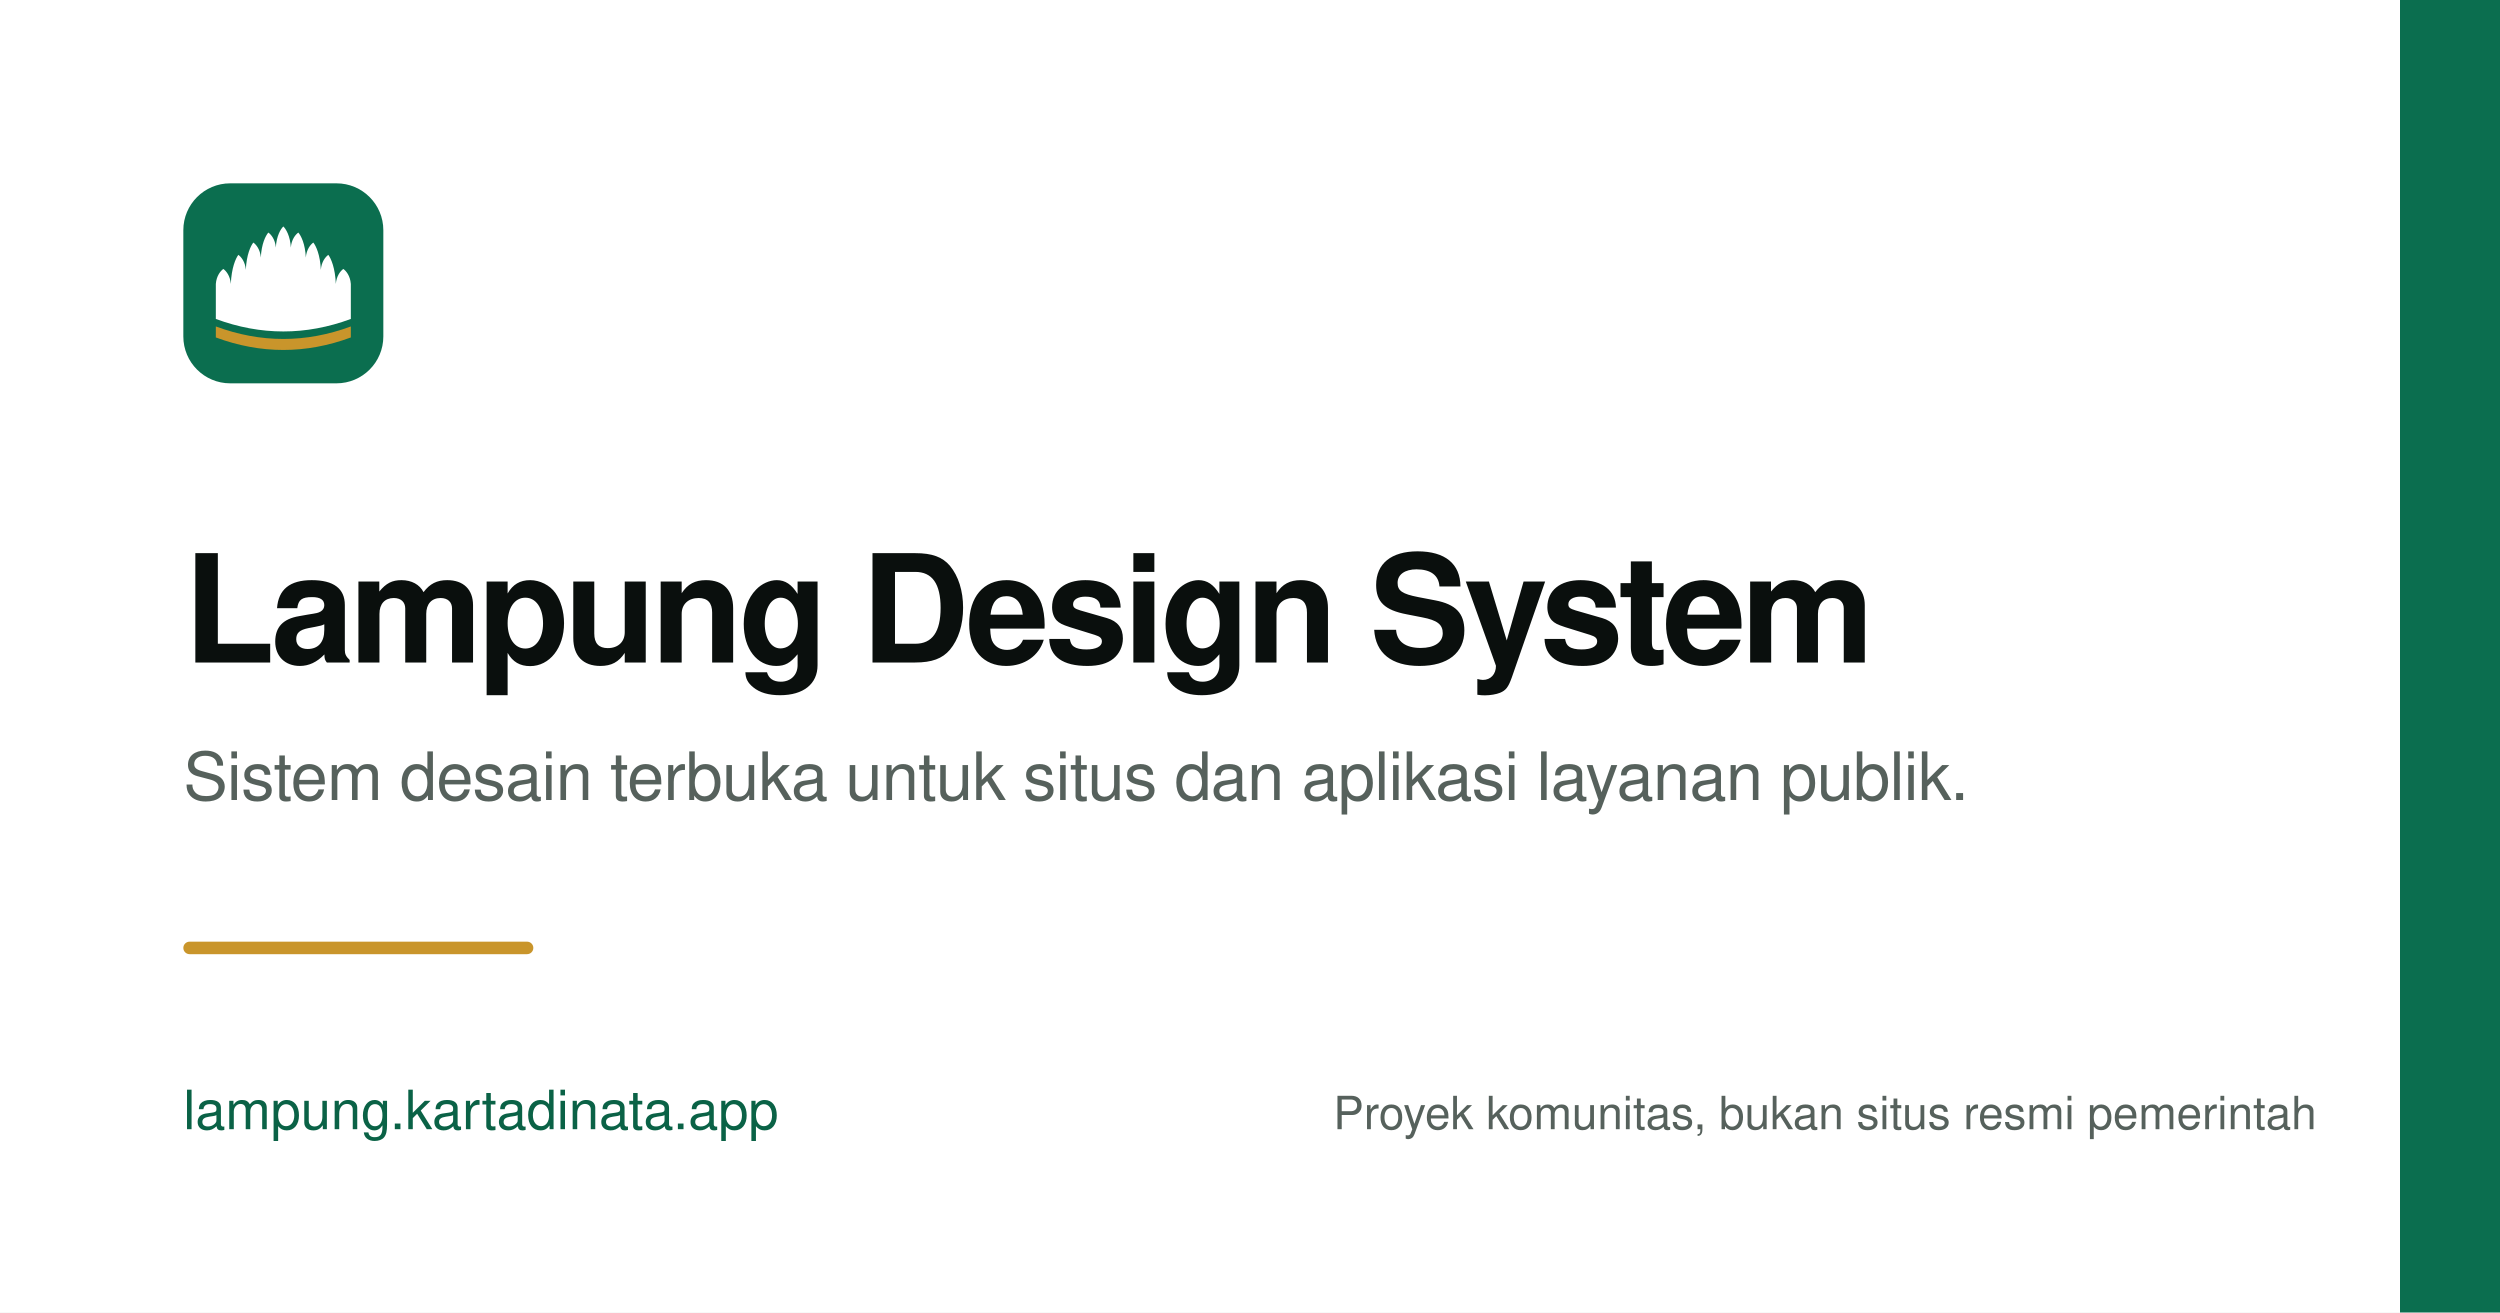
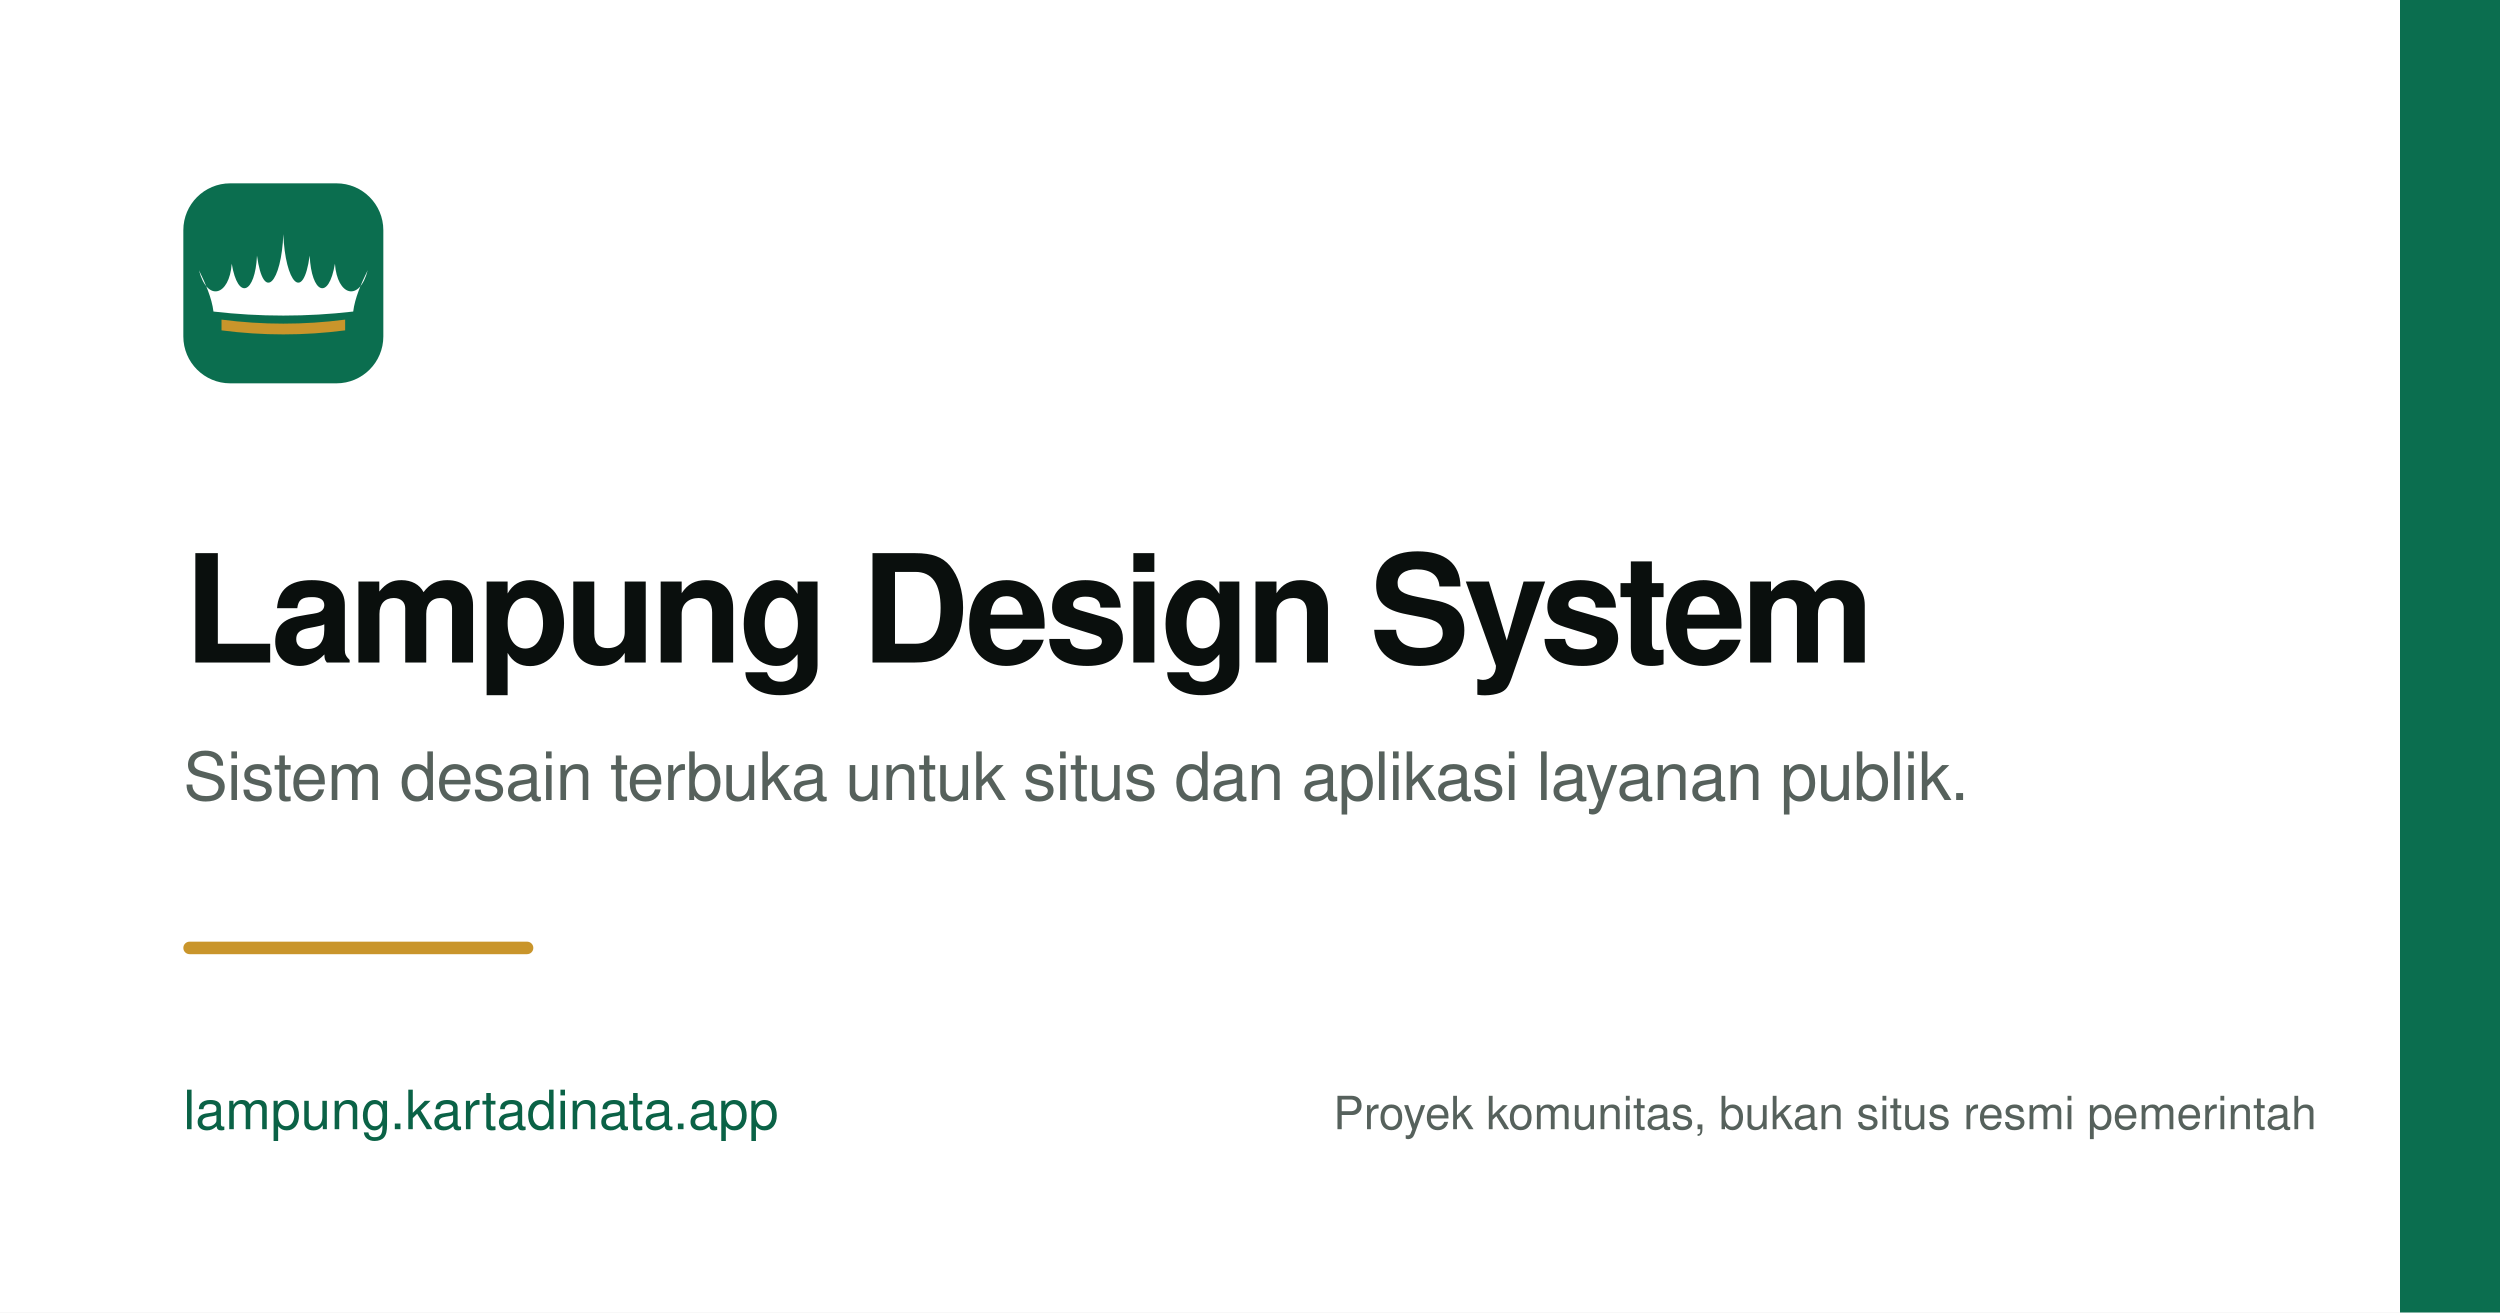
<svg xmlns="http://www.w3.org/2000/svg" width="1200" height="630" viewBox="0 0 1200 630">
  <rect width="1200" height="630" fill="#FFFFFF" />
  <g transform="translate(88 88) scale(1.5)">
    <rect width="64" height="64" rx="15" fill="#0B6E4F" />
-     <g transform="translate(32 33) scale(0.8) translate(-32 -33)">
-       <path d="M5 46 L5 32 C5.24 28.7 6.95 26.72 8 26 C9.05 26.72 10.76 28.7 11 32 C11.24 25.6 12.95 21.76 14 20.36 C15.05 21.08 16.76 23.06 17 26.36 C17.24 20.36 18.95 16.75 20 15.44 C21.05 16.16 22.76 18.14 23 21.44 C23.24 15.94 24.95 12.64 26 11.44 C27.05 12.16 28.76 14.14 29 17.44 C29.24 12.8 30.95 10.01 32 9 C33.05 10.01 34.76 12.8 35 17.44 C35.24 14.14 36.95 12.16 38 11.44 C39.05 12.64 40.76 15.94 41 21.44 C41.24 18.14 42.95 16.16 44 15.44 C45.05 16.75 46.76 20.36 47 26.36 C47.24 23.06 48.95 21.08 50 20.36 C51.05 21.76 52.76 25.6 53 32 C53.24 28.7 54.95 26.72 56 26 C57.05 26.72 58.76 28.7 59 32 L59 46 Q32 56 5 46Z" fill="#FFFFFF" />
-       <path d="M5 49 Q32 59 59 49 L59 53.4 Q32 63.4 5 53.4Z" fill="#C9952B" />
+     <g transform="translate(32 32) scale(0.86) translate(-32 -21.5)">
+       <path d="M6 32 C5.4 27 3 21.5 0.6 16.6 C3.65 28.6 11.95 26.2 12.8 14.2 C15.15 28.2 21.54 25.2 22.2 11.2 C24.65 29.07 31.31 21.07 32 3.2 C32.69 21.07 39.35 29.07 41.8 11.2 C42.46 25.2 48.85 28.2 51.2 14.2 C52.05 26.2 60.35 28.6 63.4 16.6 C61 21.5 58.6 27 58 32 Q32 35 6 32Z" fill="#FFFFFF" />
+       <path d="M9 35 Q32 38 55 35 L55 39 Q32 42 9 39Z" fill="#C9952B" />
    </g>
  </g>
  <g font-family="'Geist', 'Segoe UI', Helvetica, Arial, sans-serif" fill="#0A0F0D">
    <text x="88" y="318" font-size="72" font-weight="600" letter-spacing="-2.4">Lampung Design System</text>
    <text x="88" y="384" font-size="32" font-weight="400" fill="#56615C" letter-spacing="-0.3">Sistem desain terbuka untuk situs dan aplikasi layanan publik.</text>
    <text x="88" y="542" font-size="26" font-weight="500" fill="#0A6246">lampung.kartadinata.app</text>
    <text x="1112" y="542" font-size="22" font-weight="400" fill="#56615C" text-anchor="end">Proyek komunitas, bukan situs resmi pemerintah</text>
  </g>
  <rect x="88" y="452" width="168" height="6" rx="3" fill="#C9952B" />
  <rect x="1152" y="0" width="48" height="630" fill="#0B6E4F" />
</svg>
